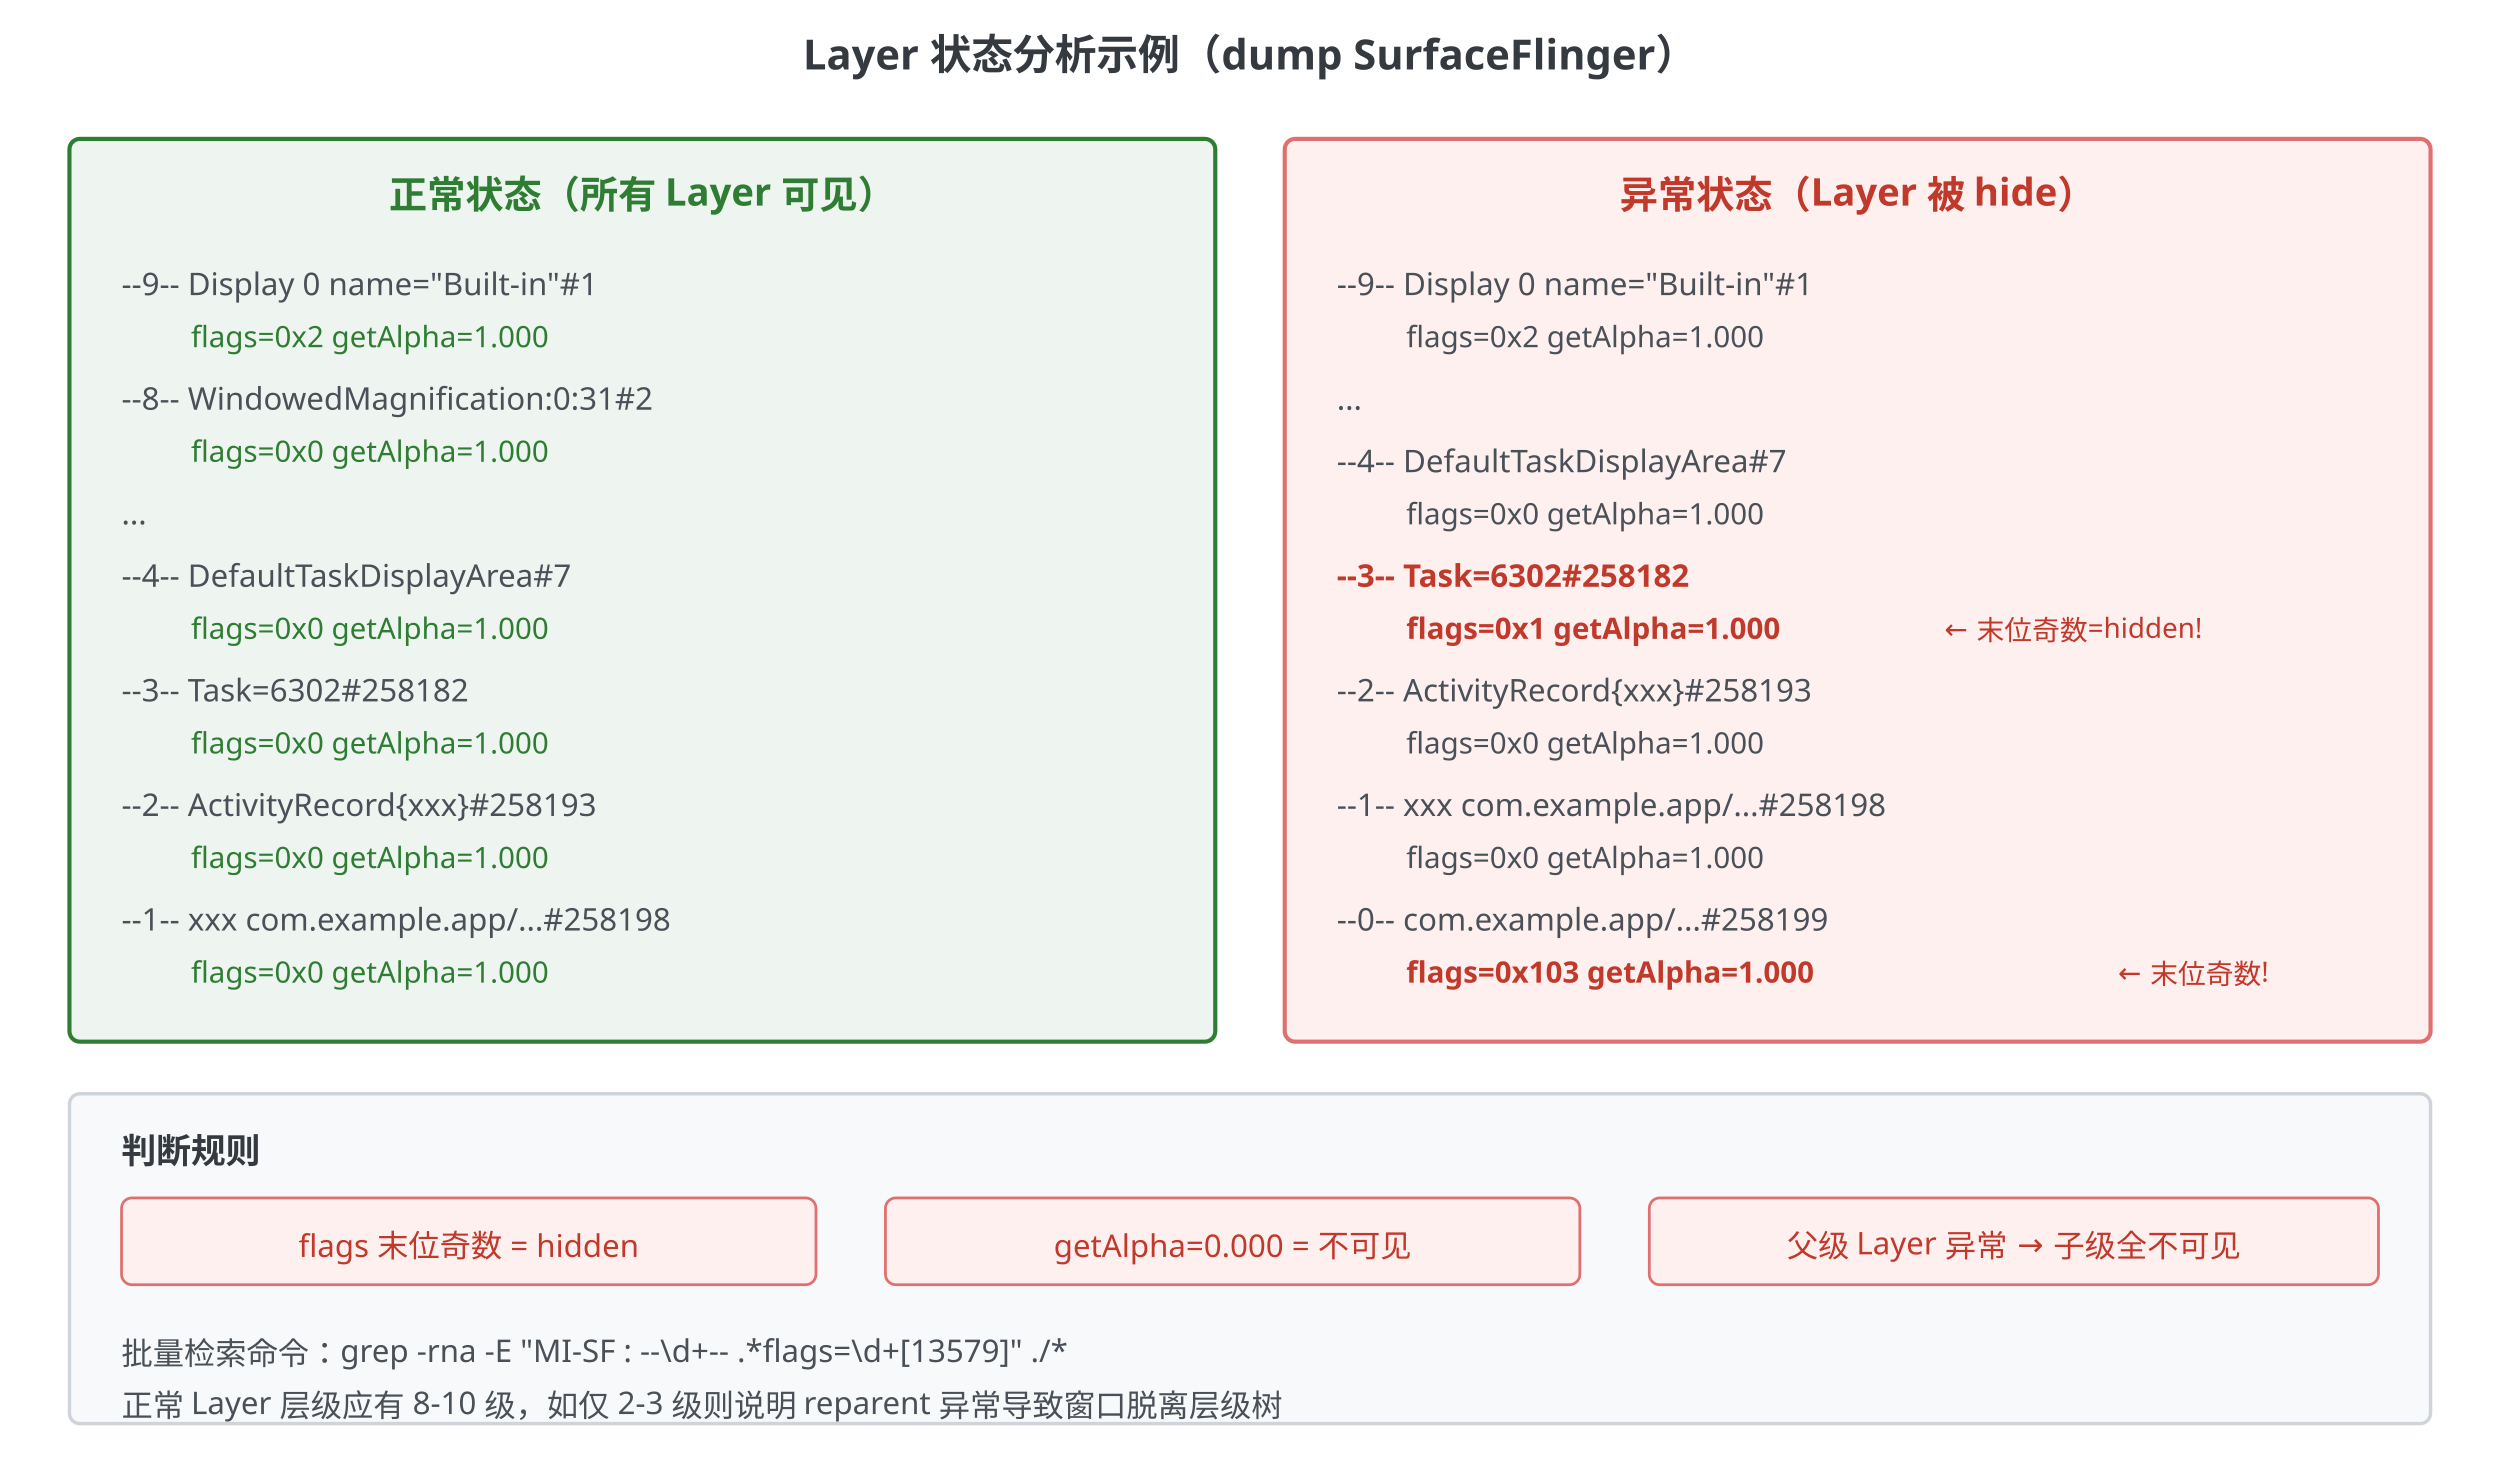
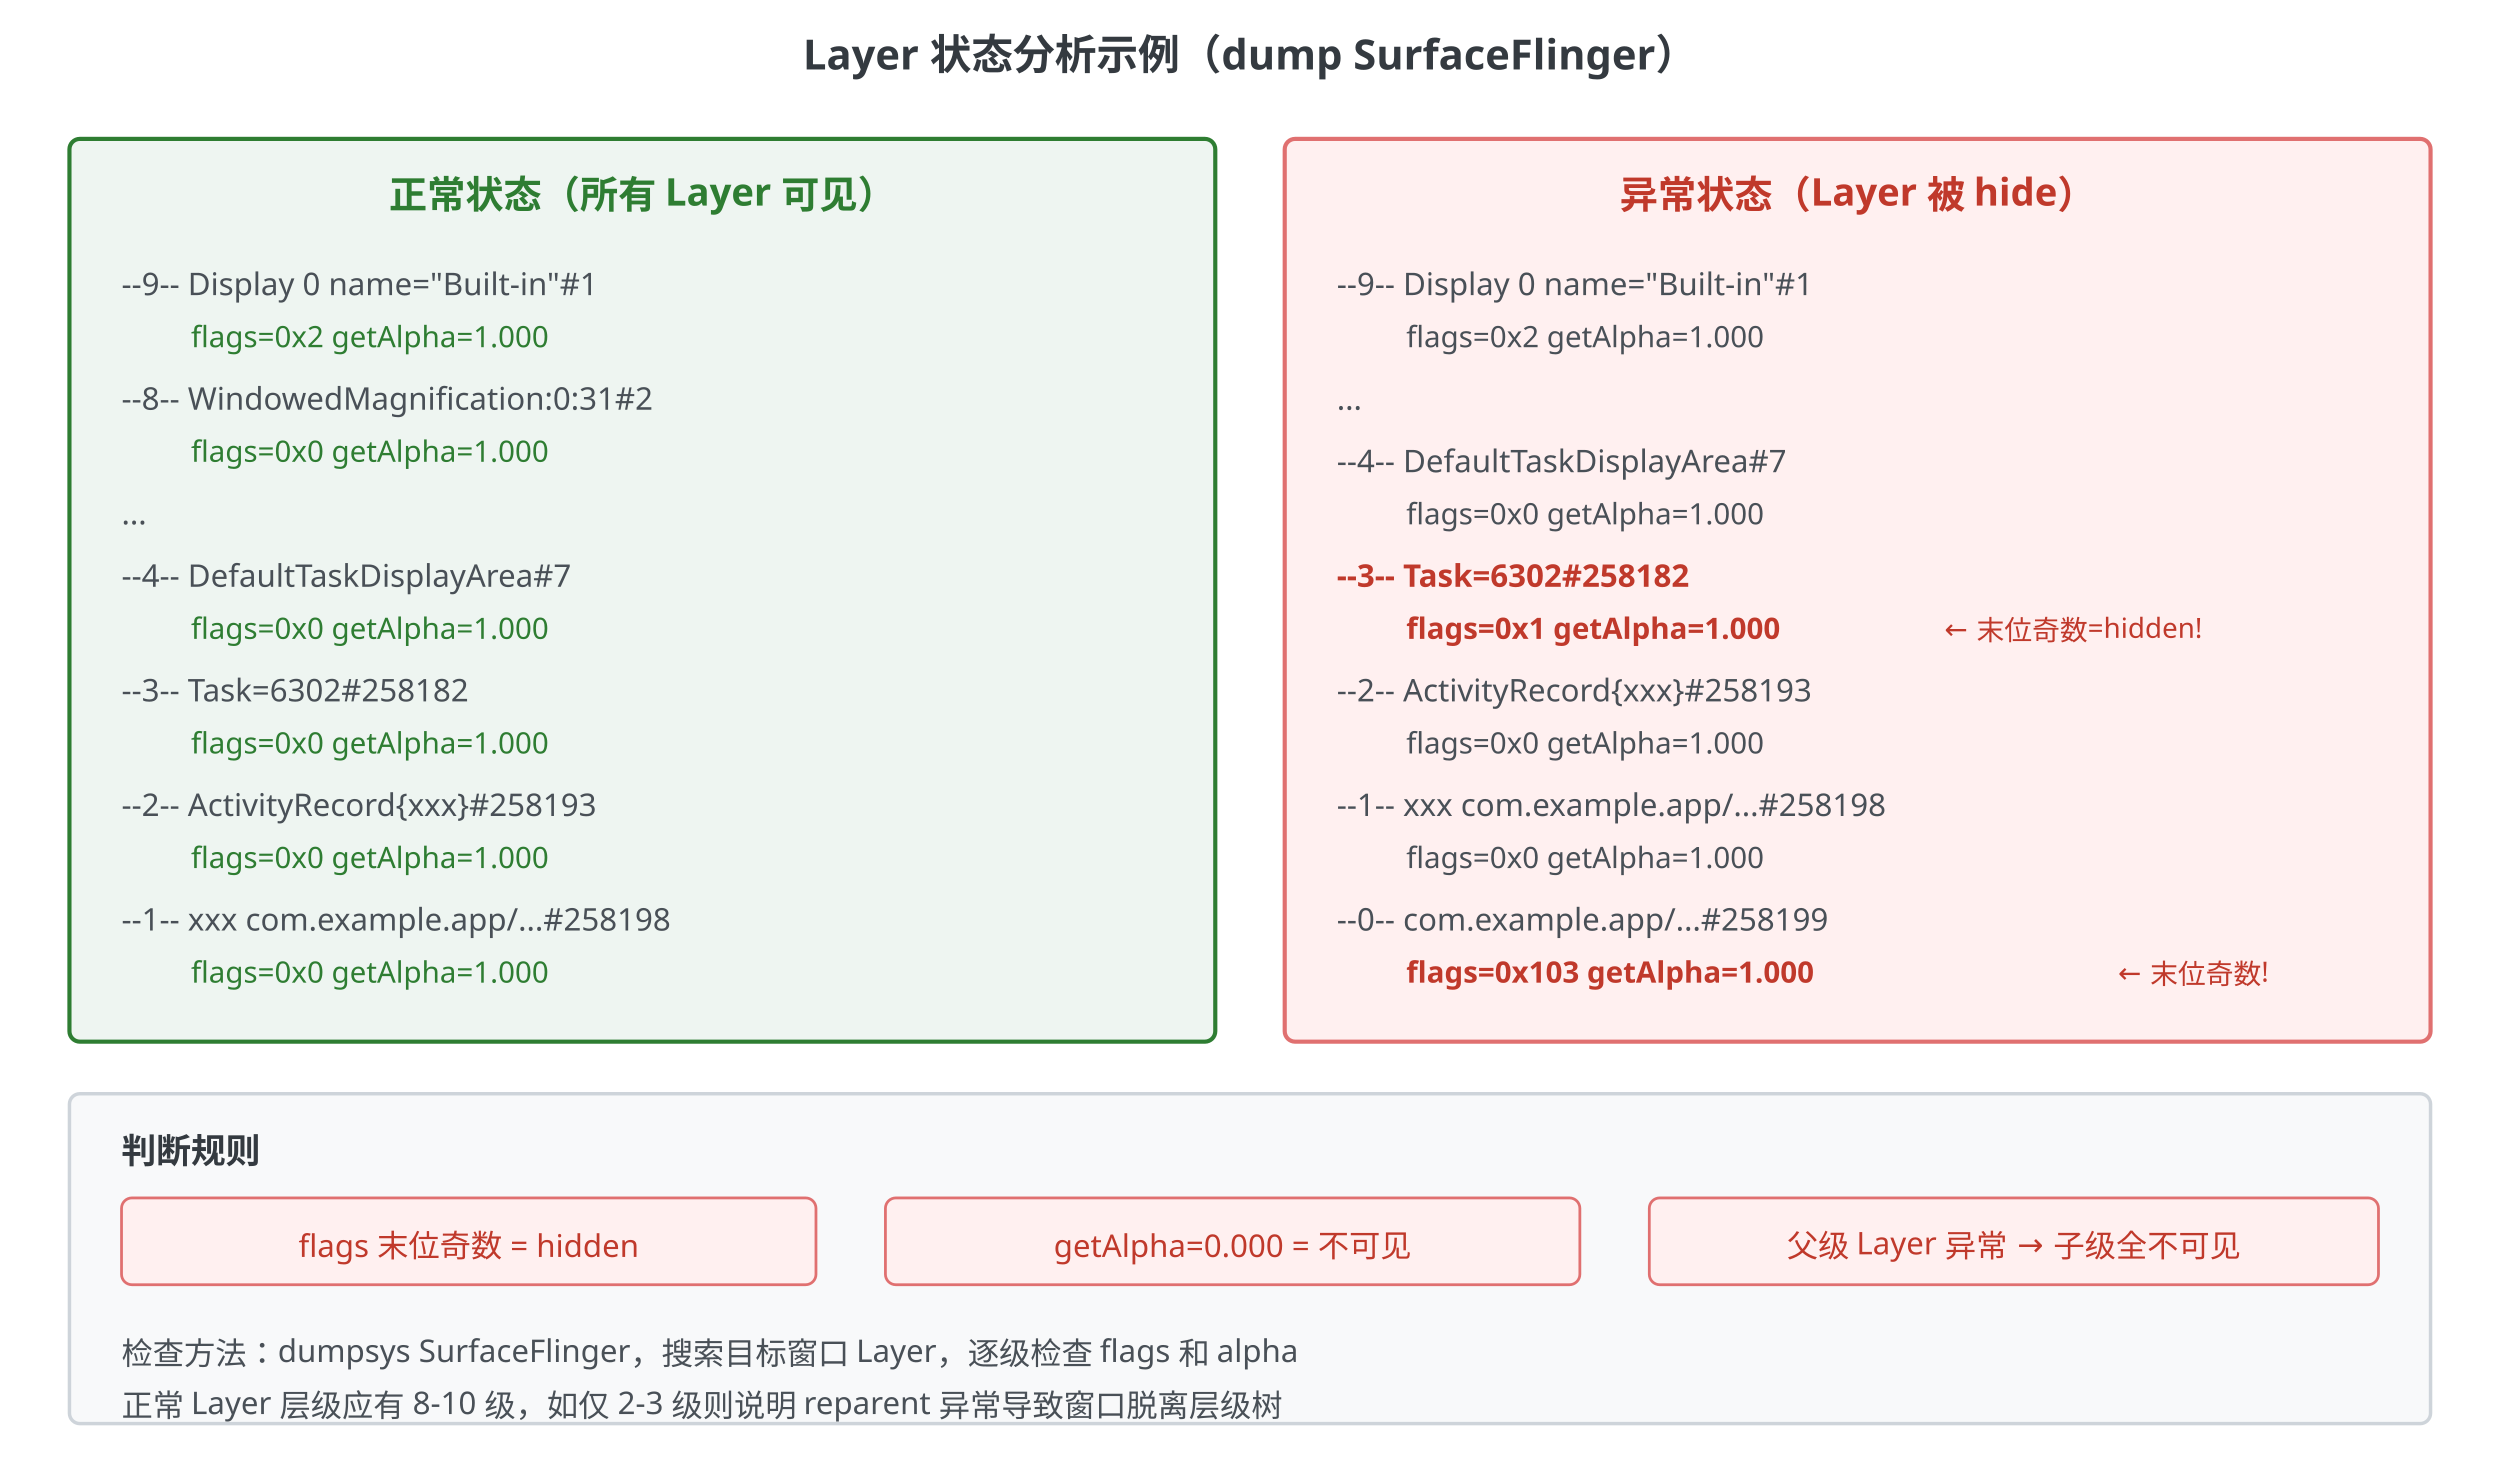
<svg xmlns="http://www.w3.org/2000/svg" viewBox="0 0 720 420">
  <defs>
    <style>text{font-family:'Segoe UI','PingFang SC','Microsoft YaHei',sans-serif}</style>
  </defs>
  <text x="360" y="20" font-size="12" font-weight="600" fill="#343a40" text-anchor="middle">Layer 状态分析示例（dump SurfaceFlinger）</text>
  <rect x="20" y="40" width="330" height="260" rx="3" fill="#eef5f1" stroke="#2e7d32" stroke-width="1.2" />
  <text x="185" y="60" font-size="11" font-weight="600" fill="#2e7d32" text-anchor="middle">正常状态（所有 Layer 可见）</text>
  <text x="35" y="85" font-size="9" fill="#495057" font-family="monospace">--9-- Display 0 name="Built-in"#1</text>
  <text x="55" y="100" font-size="8.5" fill="#2e7d32" font-family="monospace">flags=0x2 getAlpha=1.000</text>
  <text x="35" y="118" font-size="9" fill="#495057" font-family="monospace">--8-- WindowedMagnification:0:31#2</text>
  <text x="55" y="133" font-size="8.5" fill="#2e7d32" font-family="monospace">flags=0x0 getAlpha=1.000</text>
  <text x="35" y="151" font-size="9" fill="#495057" font-family="monospace">  ...</text>
  <text x="35" y="169" font-size="9" fill="#495057" font-family="monospace">--4-- DefaultTaskDisplayArea#7</text>
  <text x="55" y="184" font-size="8.5" fill="#2e7d32" font-family="monospace">flags=0x0 getAlpha=1.000</text>
  <text x="35" y="202" font-size="9" fill="#495057" font-family="monospace">--3-- Task=6302#258182</text>
  <text x="55" y="217" font-size="8.5" fill="#2e7d32" font-family="monospace">flags=0x0 getAlpha=1.000</text>
  <text x="35" y="235" font-size="9" fill="#495057" font-family="monospace">--2-- ActivityRecord{xxx}#258193</text>
  <text x="55" y="250" font-size="8.5" fill="#2e7d32" font-family="monospace">flags=0x0 getAlpha=1.000</text>
  <text x="35" y="268" font-size="9" fill="#495057" font-family="monospace">--1-- xxx com.example.app/...#258198</text>
  <text x="55" y="283" font-size="8.5" fill="#2e7d32" font-family="monospace">flags=0x0 getAlpha=1.000</text>
  <rect x="370" y="40" width="330" height="260" rx="3" fill="#fff0f0" stroke="#e07070" stroke-width="1.2" />
  <text x="535" y="60" font-size="11" font-weight="600" fill="#c0392b" text-anchor="middle">异常状态（Layer 被 hide）</text>
  <text x="385" y="85" font-size="9" fill="#495057" font-family="monospace">--9-- Display 0 name="Built-in"#1</text>
  <text x="405" y="100" font-size="8.5" fill="#495057" font-family="monospace">flags=0x2 getAlpha=1.000</text>
  <text x="385" y="118" font-size="9" fill="#495057" font-family="monospace">  ...</text>
  <text x="385" y="136" font-size="9" fill="#495057" font-family="monospace">--4-- DefaultTaskDisplayArea#7</text>
  <text x="405" y="151" font-size="8.5" fill="#495057" font-family="monospace">flags=0x0 getAlpha=1.000</text>
  <text x="385" y="169" font-size="9" font-weight="600" fill="#c0392b" font-family="monospace">--3-- Task=6302#258182</text>
  <text x="405" y="184" font-size="8.5" font-weight="600" fill="#c0392b" font-family="monospace">flags=0x1 getAlpha=1.000</text>
  <text x="560" y="184" font-size="8" fill="#c0392b">← 末位奇数=hidden!</text>
  <text x="385" y="202" font-size="9" fill="#495057" font-family="monospace">--2-- ActivityRecord{xxx}#258193</text>
  <text x="405" y="217" font-size="8.5" fill="#495057" font-family="monospace">flags=0x0 getAlpha=1.000</text>
  <text x="385" y="235" font-size="9" fill="#495057" font-family="monospace">--1-- xxx com.example.app/...#258198</text>
  <text x="405" y="250" font-size="8.5" fill="#495057" font-family="monospace">flags=0x0 getAlpha=1.000</text>
  <text x="385" y="268" font-size="9" fill="#495057" font-family="monospace">--0-- com.example.app/...#258199</text>
  <text x="405" y="283" font-size="8.5" font-weight="600" fill="#c0392b" font-family="monospace">flags=0x103 getAlpha=1.000</text>
  <text x="610" y="283" font-size="8" fill="#c0392b">← 末位奇数!</text>
  <rect x="20" y="315" width="680" height="95" rx="3" fill="#f8f9fa" stroke="#ced4da" stroke-width="1" />
  <text x="35" y="335" font-size="10" font-weight="600" fill="#343a40">判断规则</text>
  <rect x="35" y="345" width="200" height="25" rx="3" fill="#fff0f0" stroke="#e07070" stroke-width="0.8" />
  <text x="135" y="362" font-size="9" fill="#c0392b" text-anchor="middle">flags 末位奇数 = hidden</text>
  <rect x="255" y="345" width="200" height="25" rx="3" fill="#fff0f0" stroke="#e07070" stroke-width="0.8" />
  <text x="355" y="362" font-size="9" fill="#c0392b" text-anchor="middle">getAlpha=0.000 = 不可见</text>
  <rect x="475" y="345" width="210" height="25" rx="3" fill="#fff0f0" stroke="#e07070" stroke-width="0.8" />
  <text x="580" y="362" font-size="9" fill="#c0392b" text-anchor="middle">父级 Layer 异常 → 子级全不可见</text>
-   <text x="35" y="393" font-size="9" fill="#495057">批量检索命令：grep -rna -E "MI-SF   : --\d+-- .*flags=\d+[13579]" ./*</text>
+   <text x="35" y="393" font-size="9" fill="#495057">检查方法：dumpsys SurfaceFlinger，搜索目标窗口 Layer，逐级检查 flags 和 alpha</text>
  <text x="35" y="408" font-size="9" fill="#495057">正常 Layer 层级应有 8-10 级，如仅 2-3 级则说明 reparent 异常导致窗口脱离层级树</text>
</svg>
